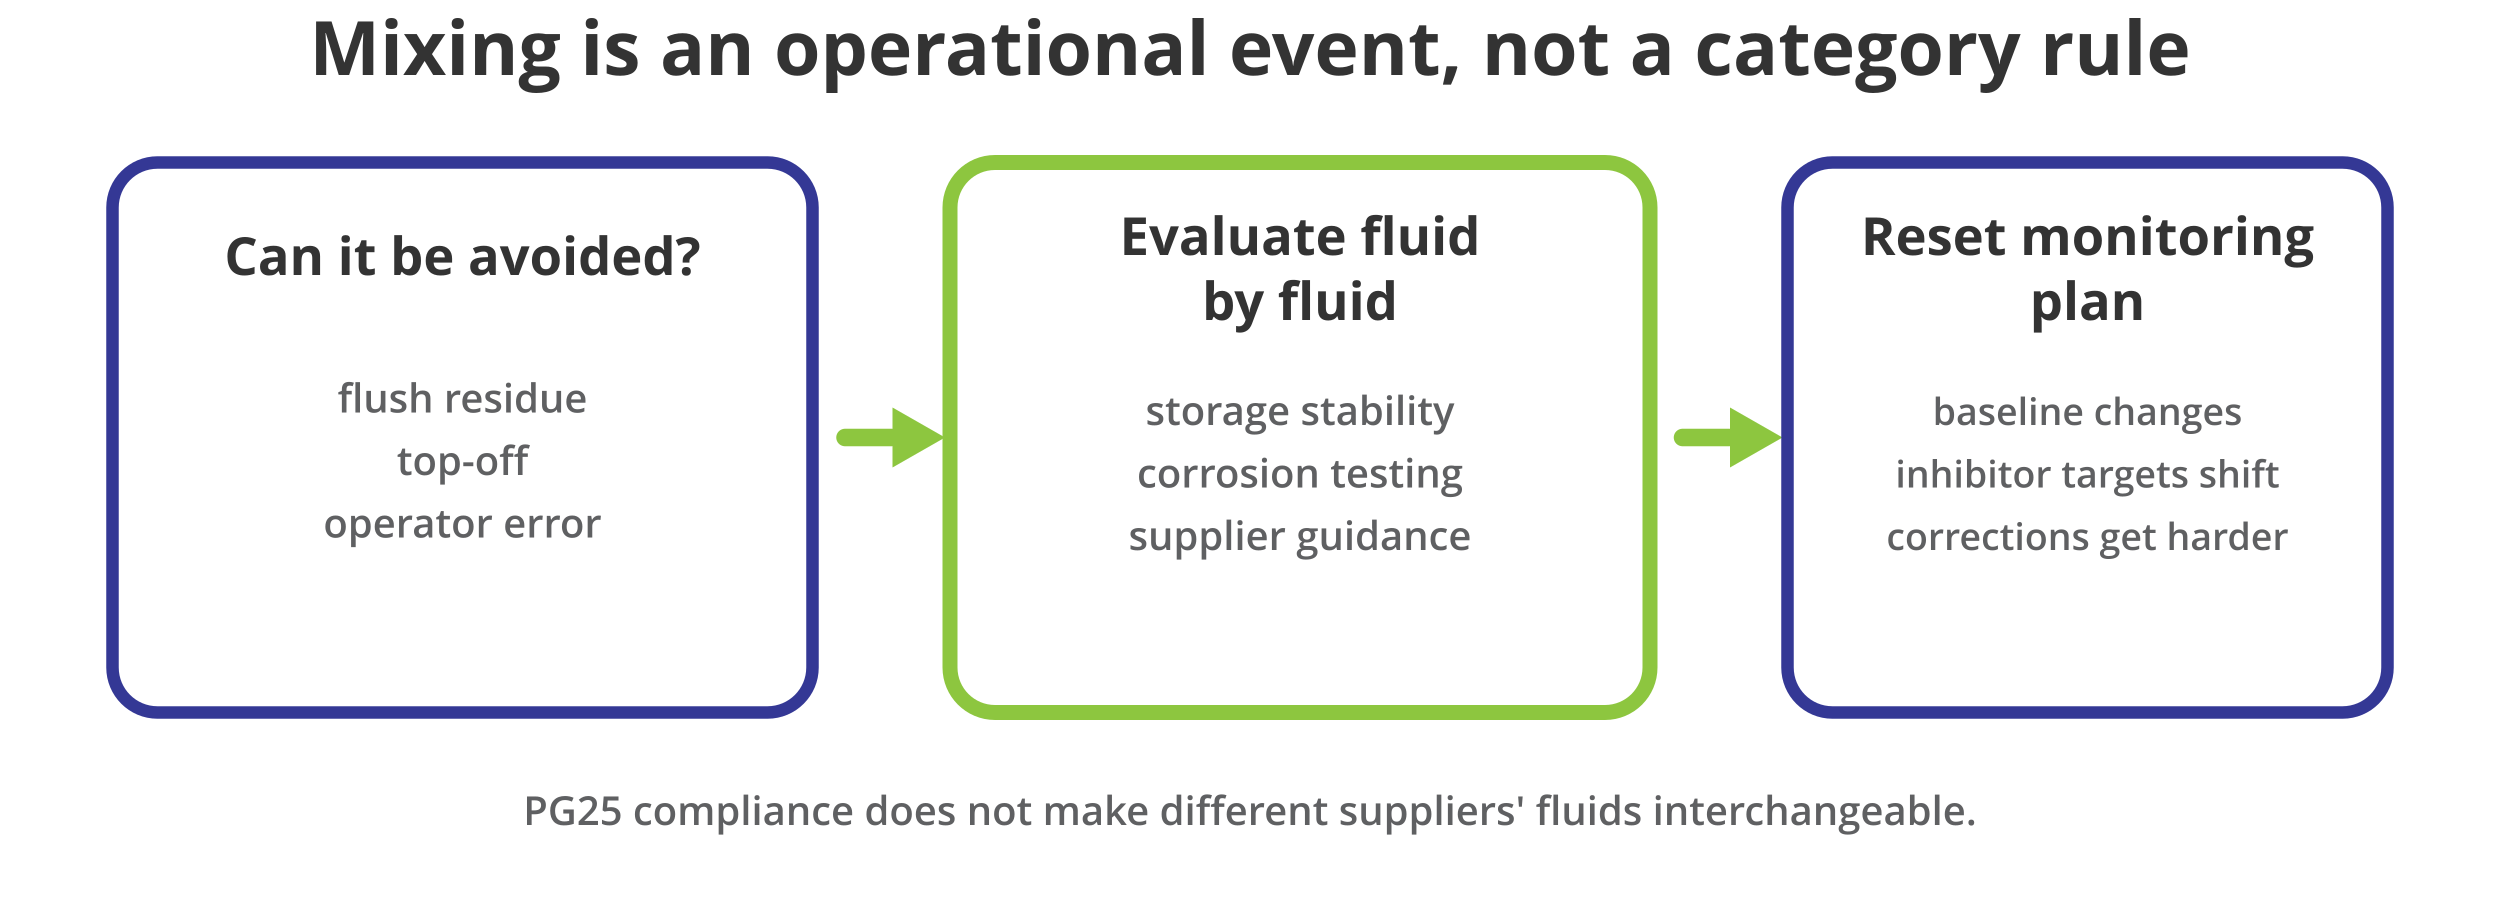
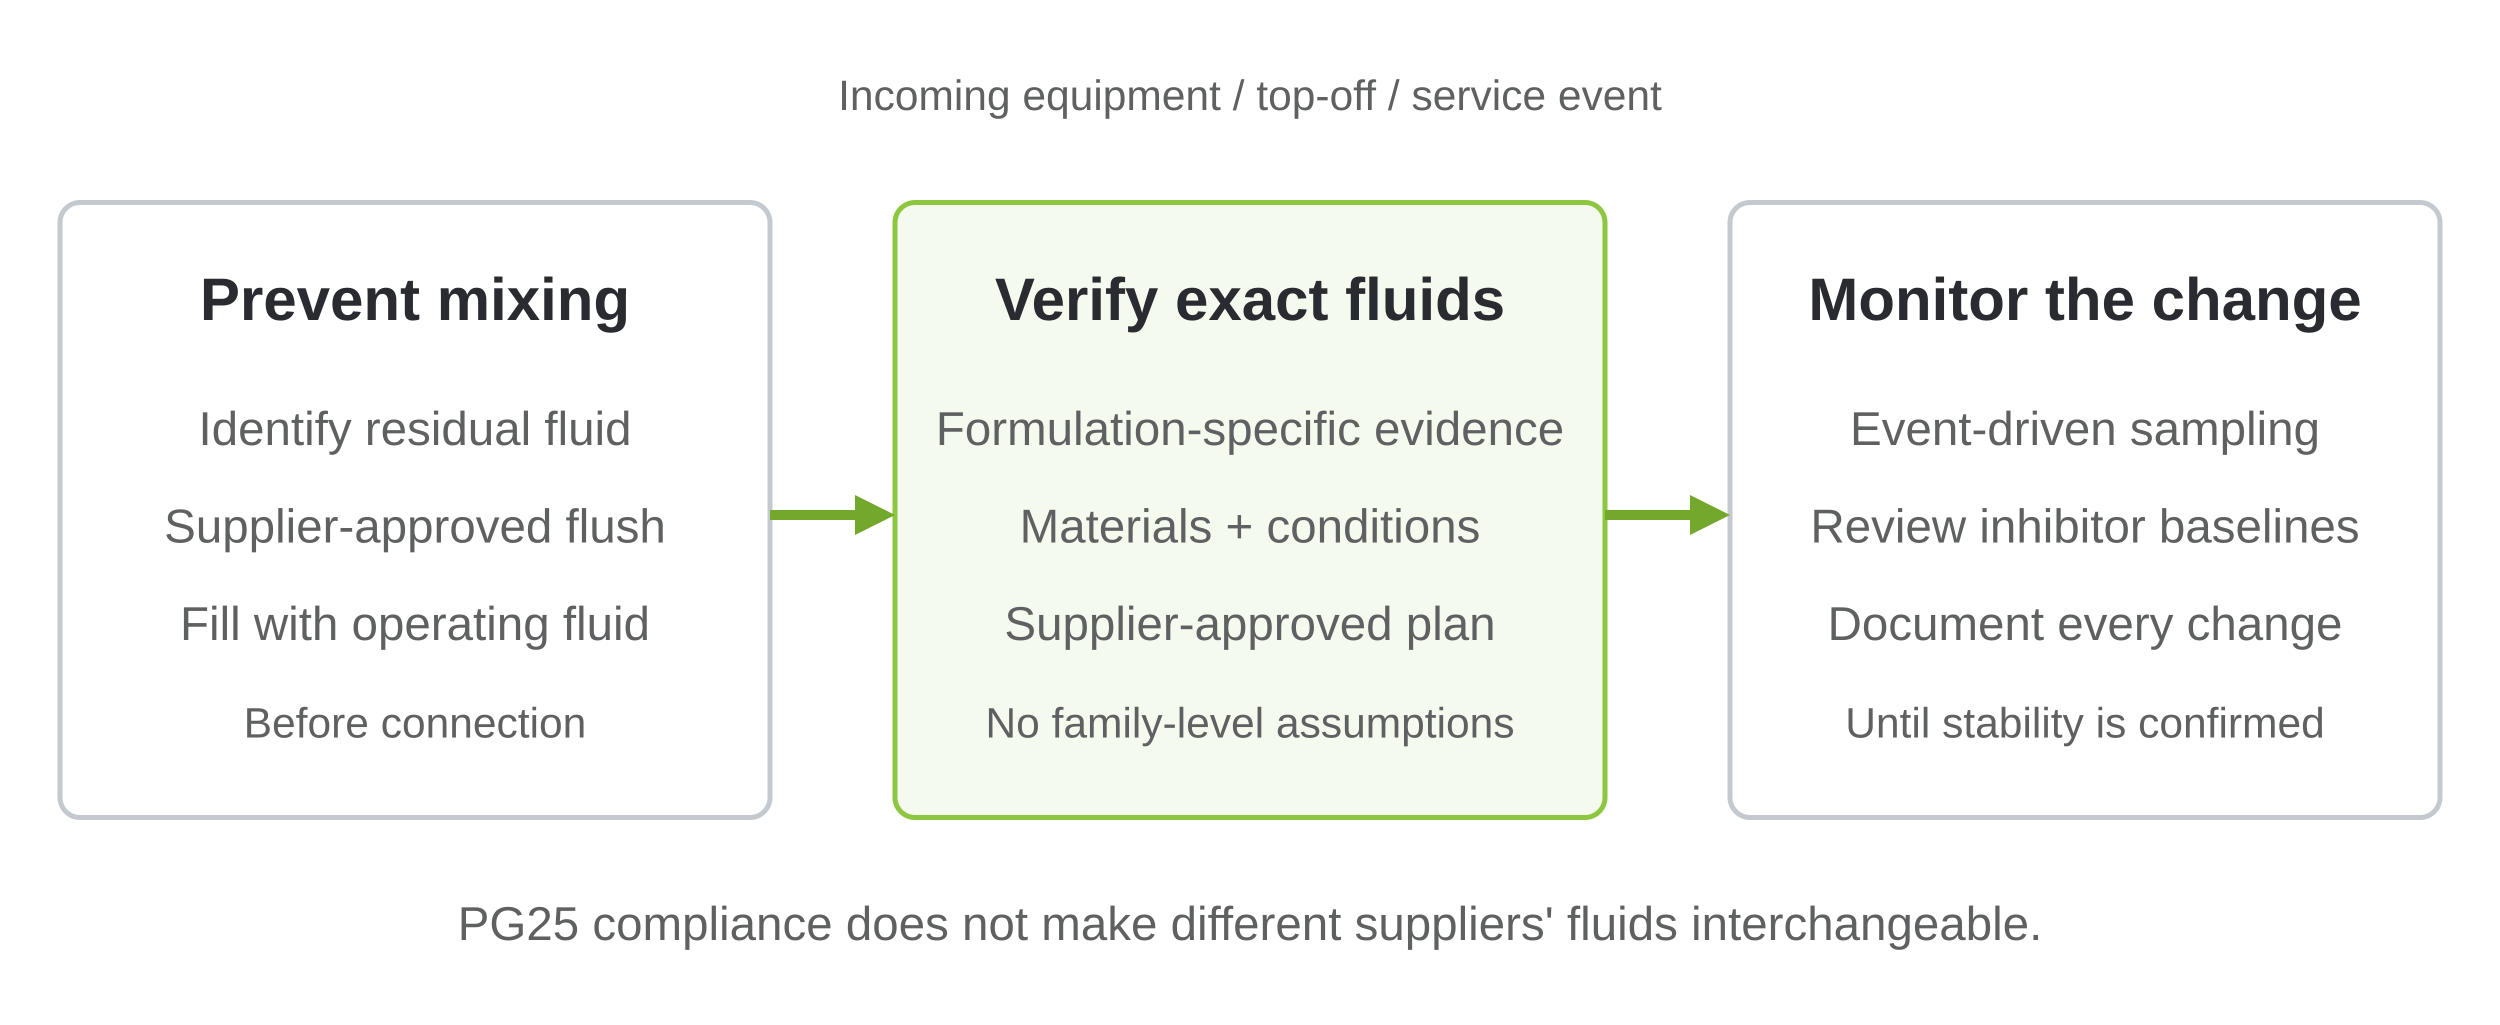
- <svg xmlns="http://www.w3.org/2000/svg" viewBox="0 0 1000 360" role="img" aria-label="Fluid mixing decision logic">
-   <style>
-     .title{font:700 30px Open Sans,Arial,sans-serif;fill:#333}
-     .h{font:700 21px Open Sans,Arial,sans-serif;fill:#333}
-     .body{font:600 16px Open Sans,Arial,sans-serif;fill:#5f6062}
-     .small{font:600 15px Open Sans,Arial,sans-serif;fill:#5f6062}
-     .box{fill:#fff;stroke:#d1d5db;stroke-width:3}
-     .warn{stroke:#343895;stroke-width:5}
-     .green{stroke:#8dc63f;stroke-width:6}
-     .arrowLine{fill:none;stroke:#8dc63f;stroke-width:7;stroke-linecap:round}
-     .arrowHead{fill:#8dc63f}
-   </style>
-   <rect width="1000" height="360" fill="#fff" />
-   <text x="500" y="30" text-anchor="middle" class="title">Mixing is an operational event, not a category rule</text>
-   <rect x="45" y="65" width="280" height="220" rx="18" class="box warn" />
-   <text x="185" y="110" text-anchor="middle" class="h">Can it be avoided?</text>
-   <text x="185" y="165" text-anchor="middle" class="body">flush residue</text>
-   <text x="185" y="190" text-anchor="middle" class="body">top-off</text>
-   <text x="185" y="215" text-anchor="middle" class="body">operator error</text>
-   <path d="M338 175 H357" class="arrowLine" />
-   <polygon points="378,175 357,163 357,187" class="arrowHead" />
-   <rect x="380" y="65" width="280" height="220" rx="18" class="box green" />
-   <text x="520" y="102" text-anchor="middle" class="h">Evaluate fluid</text>
-   <text x="520" y="128" text-anchor="middle" class="h">by fluid</text>
-   <text x="520" y="170" text-anchor="middle" class="body">storage stability</text>
-   <text x="520" y="195" text-anchor="middle" class="body">corrosion testing</text>
-   <text x="520" y="220" text-anchor="middle" class="body">supplier guidance</text>
-   <path d="M673 175 H692" class="arrowLine" />
-   <polygon points="713,175 692,163 692,187" class="arrowHead" />
-   <rect x="715" y="65" width="240" height="220" rx="18" class="box warn" />
-   <text x="835" y="102" text-anchor="middle" class="h">Reset monitoring</text>
-   <text x="835" y="128" text-anchor="middle" class="h">plan</text>
-   <text x="835" y="170" text-anchor="middle" class="small">baseline changes</text>
-   <text x="835" y="195" text-anchor="middle" class="small">inhibitor targets shift</text>
-   <text x="835" y="220" text-anchor="middle" class="small">corrections get harder</text>
-   <text x="500" y="330" text-anchor="middle" class="body">PG25 compliance does not make different suppliers' fluids interchangeable.</text>
+ <svg xmlns="http://www.w3.org/2000/svg" viewBox="0 0 1000 410" role="img" aria-labelledby="title desc">
+   <style>text{font-family:Arial,Helvetica,sans-serif;letter-spacing:0}.h{font-size:24px;font-weight:700;fill:#292b30}.b{font-size:19px;fill:#5f6062}.s{font-size:17px;fill:#5f6062}.box{fill:#fff;stroke:#c4c9d0;stroke-width:2}.flow{fill:none;stroke:#74a82d;stroke-width:4;stroke-linejoin:round}.arrowhead{fill:#74a82d}</style>
+   <rect width="1000" height="410" fill="#fff" />
+   <text x="500" y="44" text-anchor="middle" class="s">Incoming equipment / top-off / service event</text>
+   <rect x="24" y="81" width="284" height="246" rx="8" class="box" />
+   <rect x="358" y="81" width="284" height="246" rx="8" fill="#f5faee" stroke="#8dc63f" stroke-width="2" />
+   <rect x="692" y="81" width="284" height="246" rx="8" class="box" />
+   <text x="166" y="128" text-anchor="middle" class="h">Prevent mixing</text>
+   <text x="166" y="178" text-anchor="middle" class="b">Identify residual fluid</text>
+   <text x="166" y="217" text-anchor="middle" class="b">Supplier-approved flush</text>
+   <text x="166" y="256" text-anchor="middle" class="b">Fill with operating fluid</text>
+   <text x="166" y="295" text-anchor="middle" class="s">Before connection</text>
+   <text x="500" y="128" text-anchor="middle" class="h">Verify exact fluids</text>
+   <text x="500" y="178" text-anchor="middle" class="b">Formulation-specific evidence</text>
+   <text x="500" y="217" text-anchor="middle" class="b">Materials + conditions</text>
+   <text x="500" y="256" text-anchor="middle" class="b">Supplier-approved plan</text>
+   <text x="500" y="295" text-anchor="middle" class="s">No family-level assumptions</text>
+   <text x="834" y="128" text-anchor="middle" class="h">Monitor the change</text>
+   <text x="834" y="178" text-anchor="middle" class="b">Event-driven sampling</text>
+   <text x="834" y="217" text-anchor="middle" class="b">Review inhibitor baselines</text>
+   <text x="834" y="256" text-anchor="middle" class="b">Document every change</text>
+   <text x="834" y="295" text-anchor="middle" class="s">Until stability is confirmed</text>
+   <path d="M308 206 H342" class="flow" />
+   <polygon points="358,206 342,198 342,214" class="arrowhead" />
+   <path d="M642 206 H676" class="flow" />
+   <polygon points="692,206 676,198 676,214" class="arrowhead" />
+   <text x="500" y="376" text-anchor="middle" class="b">PG25 compliance does not make different suppliers' fluids interchangeable.</text>
</svg>
